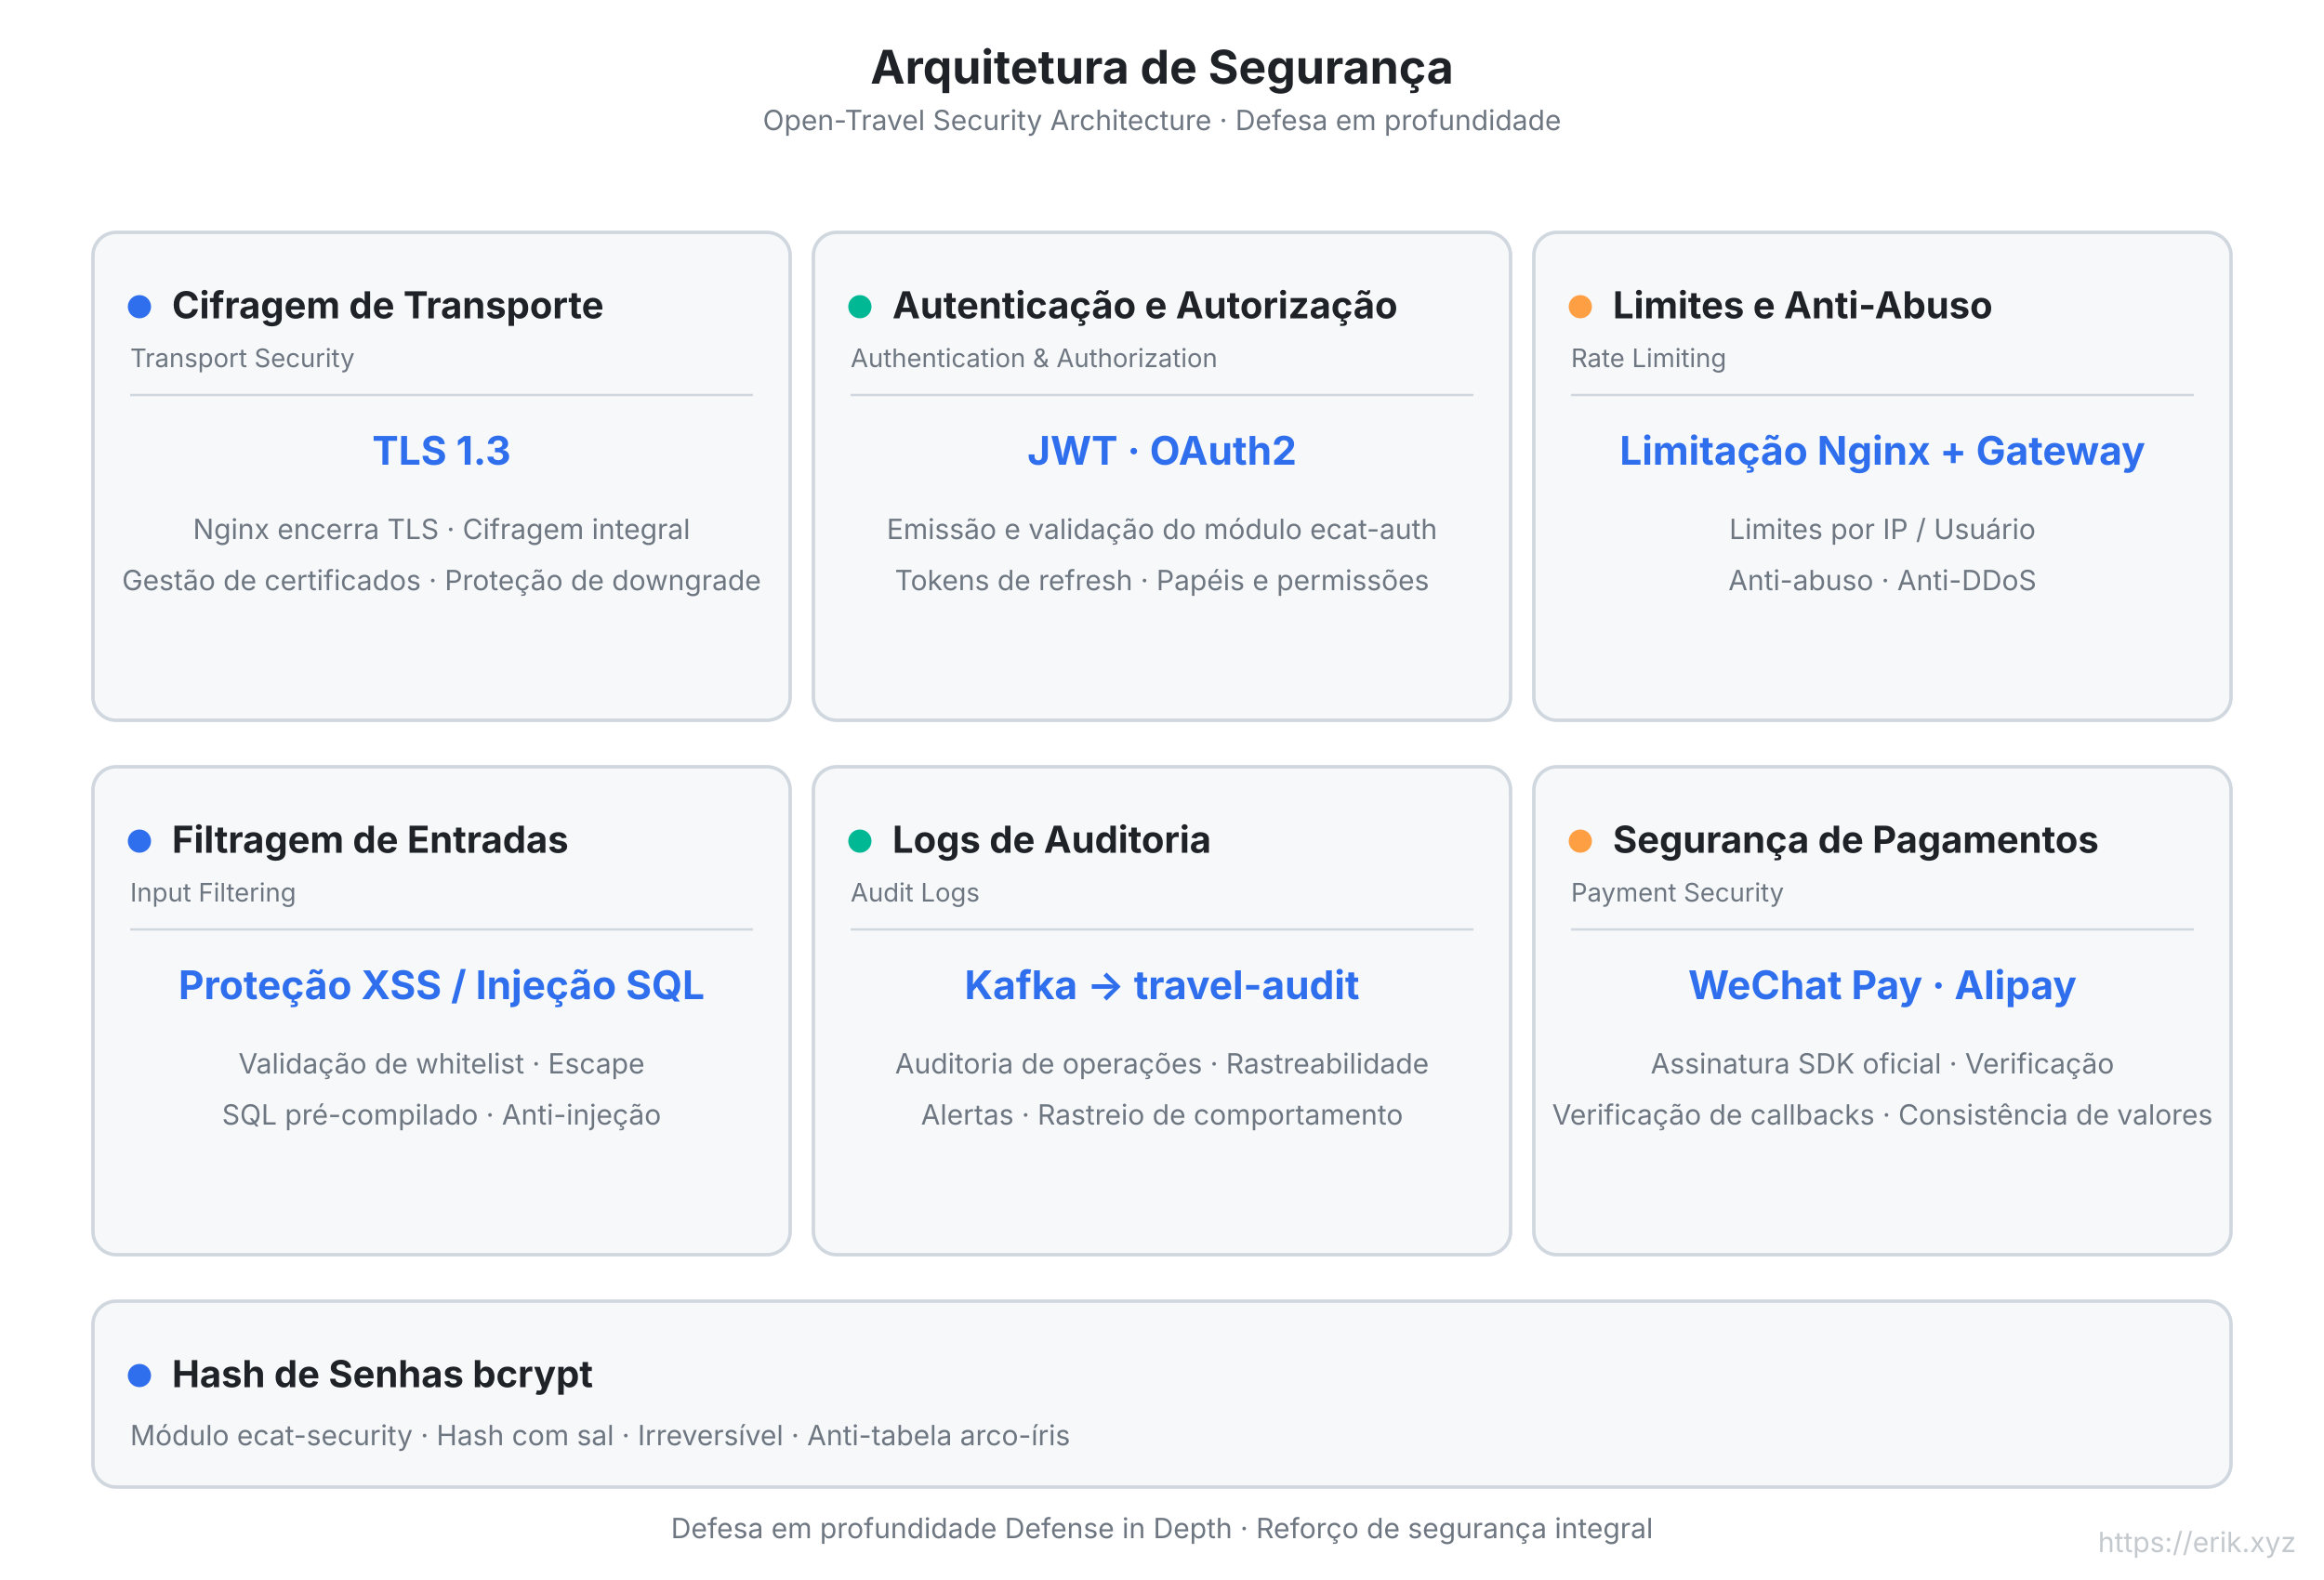
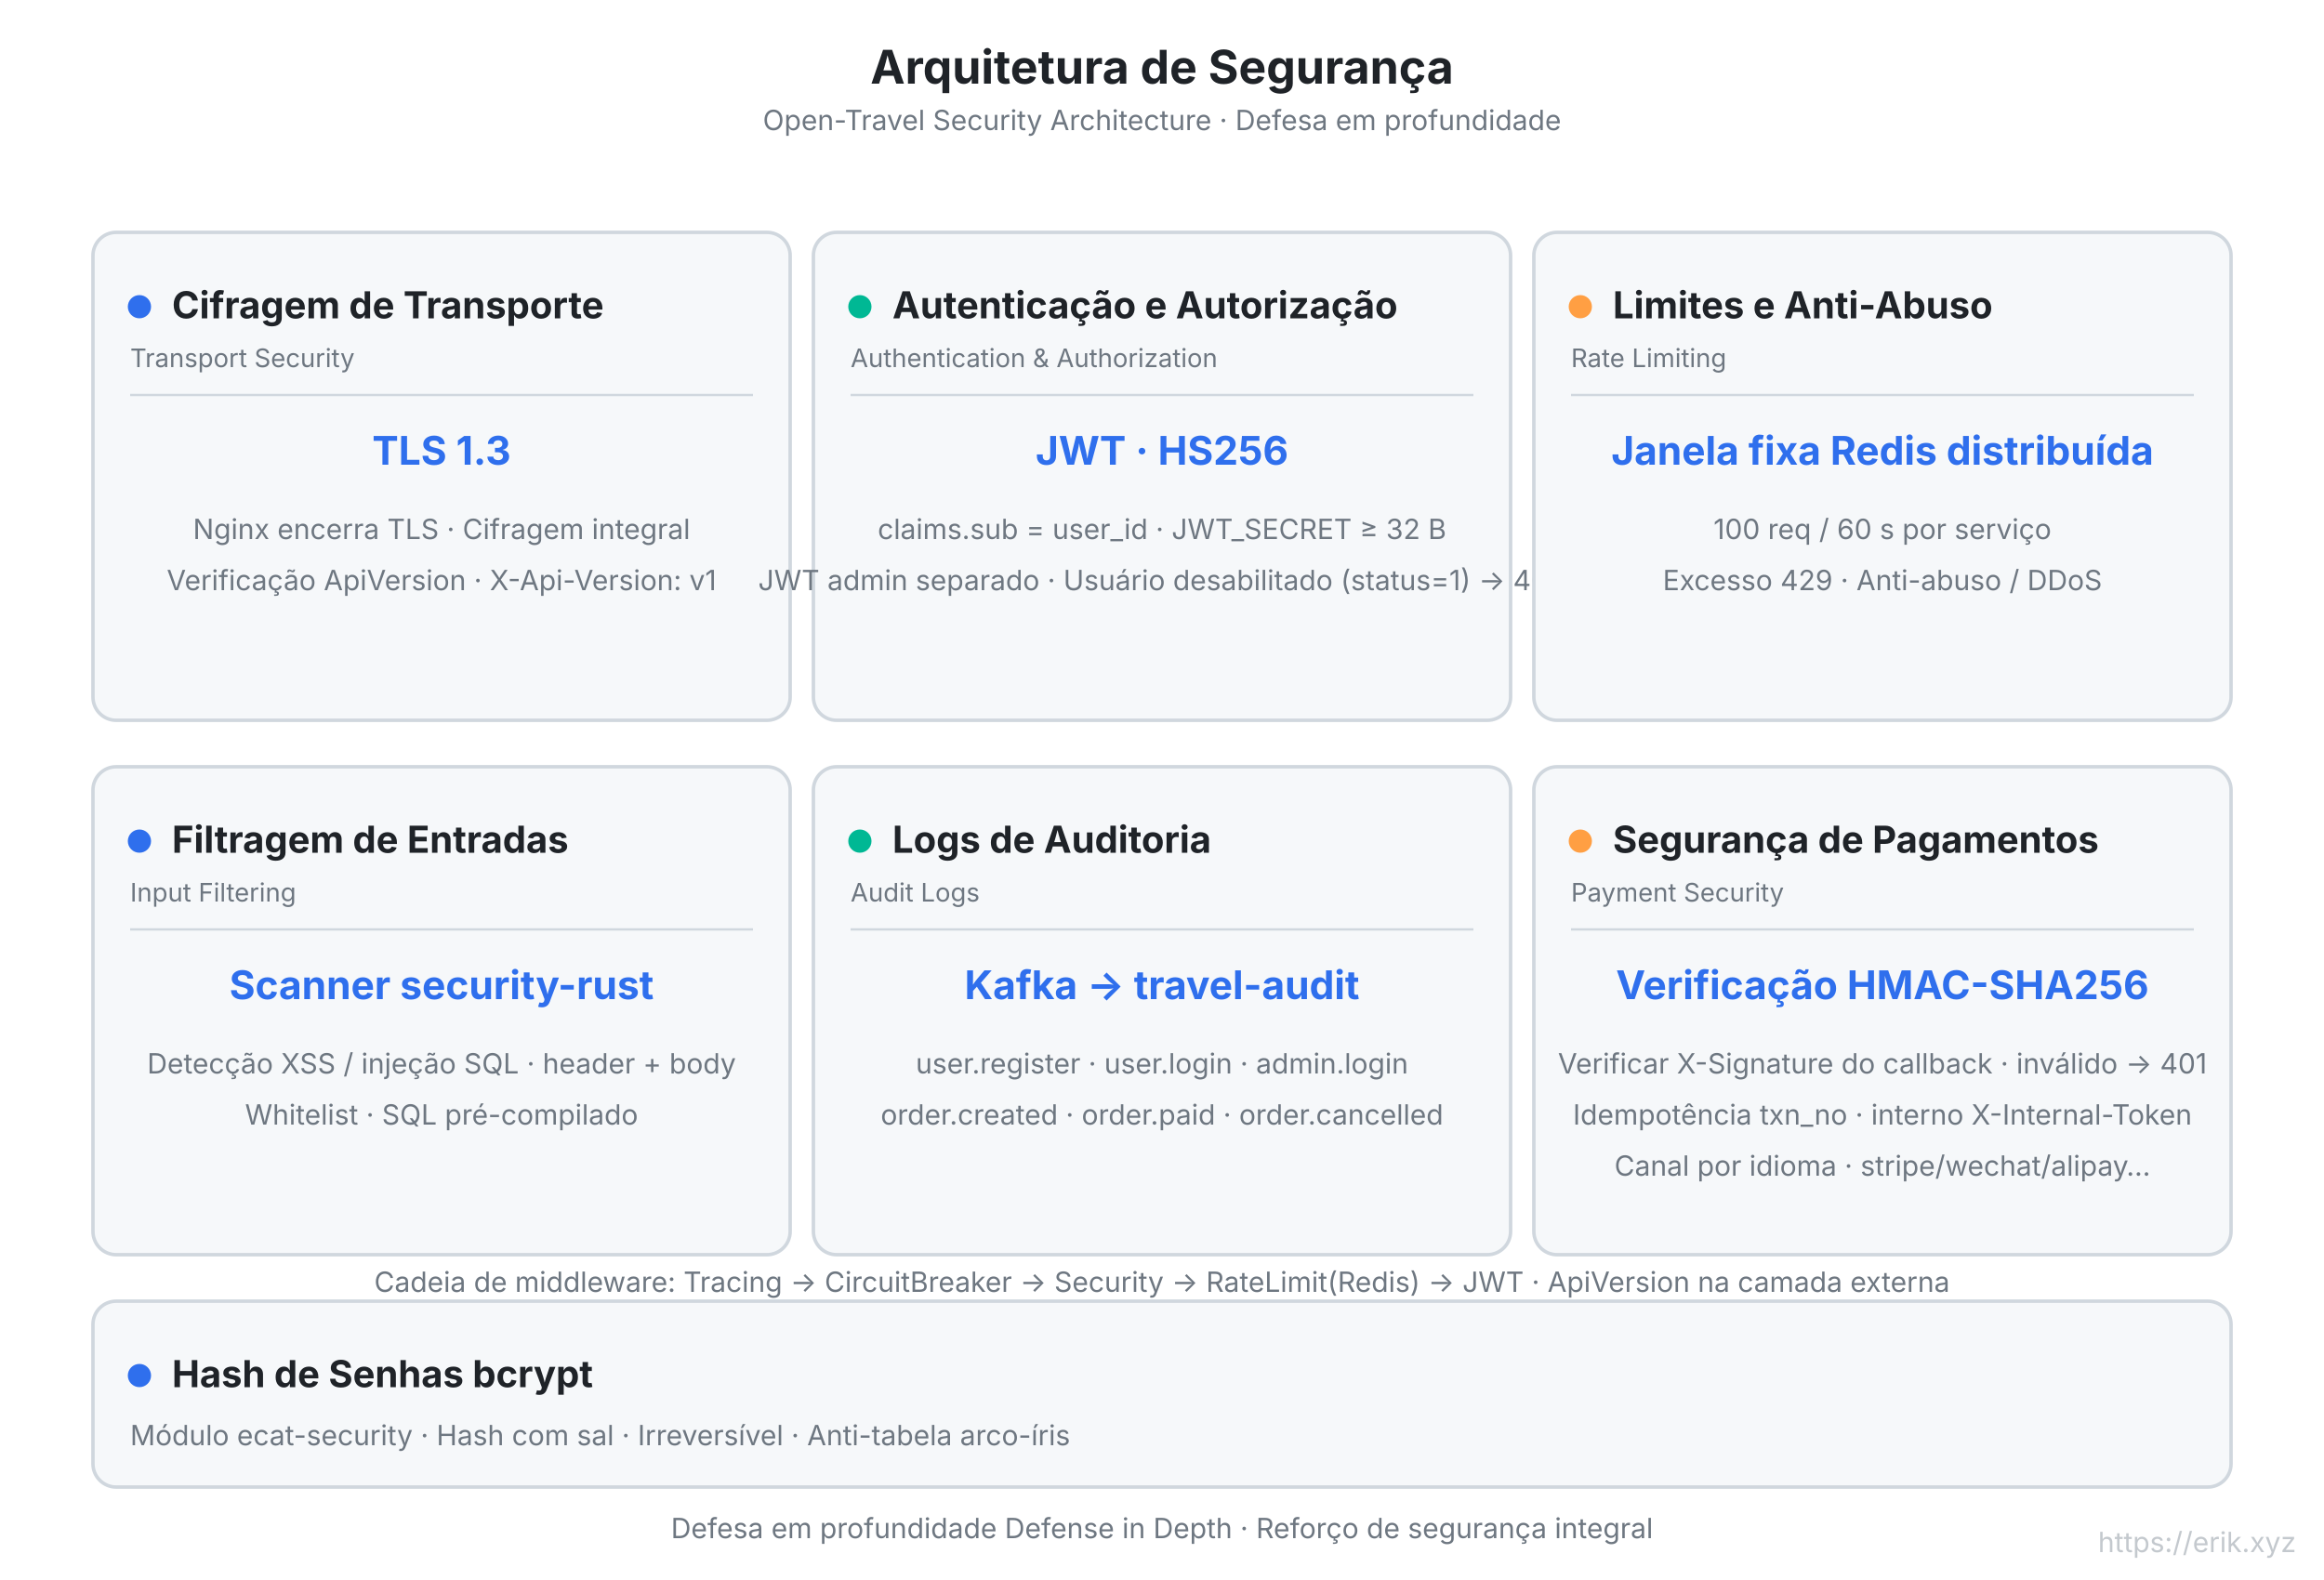
<svg xmlns="http://www.w3.org/2000/svg" width="1000" height="680" viewBox="0 0 1000 680">
  <defs>
    <style>
      text { font-family: system-ui, -apple-system, 'Segoe UI', sans-serif; }
      .t-title { font-size: 20px; font-weight: 700; fill: #1f2328; }
      .t-sub  { font-size: 12px; fill: #6e7781; }
      .t-h    { font-size: 16px; font-weight: 700; fill: #1f2328; }
      .t-eng  { font-size: 11px; fill: #6e7781; }
      .t-kw   { font-size: 17px; font-weight: 700; fill: #2f6fed; }
      .t-s    { font-size: 12px; fill: #6e7781; }
      .panel  { fill: #f6f8fa; stroke: #d0d7de; stroke-width: 1.5; rx: 10; }
      .line   { stroke: #d0d7de; stroke-width: 1; }
    </style>
  </defs>
  <rect width="1000" height="680" fill="#ffffff" />
  <text x="500" y="36" text-anchor="middle" class="t-title">Arquitetura de Segurança</text>
  <text x="500" y="56" text-anchor="middle" class="t-sub">Open-Travel Security Architecture · Defesa em profundidade</text>
  <rect x="40" y="100" width="300" height="210" class="panel" />
  <circle cx="60" cy="132" r="5" fill="#2f6fed" />
  <text x="74" y="137" class="t-h">Cifragem de Transporte</text>
  <text x="56" y="158" class="t-eng">Transport Security</text>
  <line x1="56" y1="170" x2="324" y2="170" class="line" />
  <text x="190" y="200" text-anchor="middle" class="t-kw">TLS 1.3</text>
  <text x="190" y="232" text-anchor="middle" class="t-s">Nginx encerra TLS · Cifragem integral</text>
-   <text x="190" y="254" text-anchor="middle" class="t-s">Gestão de certificados · Proteção de downgrade</text>
+   <text x="190" y="254" text-anchor="middle" class="t-s">Verificação ApiVersion · X-Api-Version: v1</text>
  <rect x="350" y="100" width="300" height="210" class="panel" />
  <circle cx="370" cy="132" r="5" fill="#00b894" />
  <text x="384" y="137" class="t-h">Autenticação e Autorização</text>
  <text x="366" y="158" class="t-eng">Authentication &amp; Authorization</text>
  <line x1="366" y1="170" x2="634" y2="170" class="line" />
-   <text x="500" y="200" text-anchor="middle" class="t-kw">JWT · OAuth2</text>
-   <text x="500" y="232" text-anchor="middle" class="t-s">Emissão e validação do módulo ecat-auth</text>
-   <text x="500" y="254" text-anchor="middle" class="t-s">Tokens de refresh · Papéis e permissões</text>
+   <text x="500" y="200" text-anchor="middle" class="t-kw">JWT · HS256</text>
+   <text x="500" y="232" text-anchor="middle" class="t-s">claims.sub = user_id · JWT_SECRET ≥ 32 B</text>
+   <text x="500" y="254" text-anchor="middle" class="t-s">JWT admin separado · Usuário desabilitado (status=1) → 403</text>
  <rect x="660" y="100" width="300" height="210" class="panel" />
  <circle cx="680" cy="132" r="5" fill="#ff9f43" />
  <text x="694" y="137" class="t-h">Limites e Anti-Abuso</text>
  <text x="676" y="158" class="t-eng">Rate Limiting</text>
  <line x1="676" y1="170" x2="944" y2="170" class="line" />
-   <text x="810" y="200" text-anchor="middle" class="t-kw">Limitação Nginx + Gateway</text>
-   <text x="810" y="232" text-anchor="middle" class="t-s">Limites por IP / Usuário</text>
-   <text x="810" y="254" text-anchor="middle" class="t-s">Anti-abuso · Anti-DDoS</text>
+   <text x="810" y="200" text-anchor="middle" class="t-kw">Janela fixa Redis distribuída</text>
+   <text x="810" y="232" text-anchor="middle" class="t-s">100 req / 60 s por serviço</text>
+   <text x="810" y="254" text-anchor="middle" class="t-s">Excesso 429 · Anti-abuso / DDoS</text>
  <rect x="40" y="330" width="300" height="210" class="panel" />
  <circle cx="60" cy="362" r="5" fill="#2f6fed" />
  <text x="74" y="367" class="t-h">Filtragem de Entradas</text>
  <text x="56" y="388" class="t-eng">Input Filtering</text>
  <line x1="56" y1="400" x2="324" y2="400" class="line" />
-   <text x="190" y="430" text-anchor="middle" class="t-kw">Proteção XSS / Injeção SQL</text>
-   <text x="190" y="462" text-anchor="middle" class="t-s">Validação de whitelist · Escape</text>
-   <text x="190" y="484" text-anchor="middle" class="t-s">SQL pré-compilado · Anti-injeção</text>
+   <text x="190" y="430" text-anchor="middle" class="t-kw">Scanner security-rust</text>
+   <text x="190" y="462" text-anchor="middle" class="t-s">Detecção XSS / injeção SQL · header + body</text>
+   <text x="190" y="484" text-anchor="middle" class="t-s">Whitelist · SQL pré-compilado</text>
  <rect x="350" y="330" width="300" height="210" class="panel" />
  <circle cx="370" cy="362" r="5" fill="#00b894" />
  <text x="384" y="367" class="t-h">Logs de Auditoria</text>
  <text x="366" y="388" class="t-eng">Audit Logs</text>
  <line x1="366" y1="400" x2="634" y2="400" class="line" />
  <text x="500" y="430" text-anchor="middle" class="t-kw">Kafka → travel-audit</text>
-   <text x="500" y="462" text-anchor="middle" class="t-s">Auditoria de operações · Rastreabilidade</text>
-   <text x="500" y="484" text-anchor="middle" class="t-s">Alertas · Rastreio de comportamento</text>
+   <text x="500" y="462" text-anchor="middle" class="t-s">user.register · user.login · admin.login</text>
+   <text x="500" y="484" text-anchor="middle" class="t-s">order.created · order.paid · order.cancelled</text>
  <rect x="660" y="330" width="300" height="210" class="panel" />
  <circle cx="680" cy="362" r="5" fill="#ff9f43" />
  <text x="694" y="367" class="t-h">Segurança de Pagamentos</text>
  <text x="676" y="388" class="t-eng">Payment Security</text>
  <line x1="676" y1="400" x2="944" y2="400" class="line" />
-   <text x="810" y="430" text-anchor="middle" class="t-kw">WeChat Pay · Alipay</text>
-   <text x="810" y="462" text-anchor="middle" class="t-s">Assinatura SDK oficial · Verificação</text>
-   <text x="810" y="484" text-anchor="middle" class="t-s">Verificação de callbacks · Consistência de valores</text>
+   <text x="810" y="430" text-anchor="middle" class="t-kw">Verificação HMAC-SHA256</text>
+   <text x="810" y="462" text-anchor="middle" class="t-s">Verificar X-Signature do callback · inválido → 401</text>
+   <text x="810" y="484" text-anchor="middle" class="t-s">Idempotência txn_no · interno X-Internal-Token</text>
+   <text x="810" y="506" text-anchor="middle" class="t-s">Canal por idioma · stripe/wechat/alipay…</text>
+   <text x="500" y="556" text-anchor="middle" class="t-s">Cadeia de middleware: Tracing → CircuitBreaker → Security → RateLimit(Redis) → JWT · ApiVersion na camada externa</text>
  <rect x="40" y="560" width="920" height="80" class="panel" />
  <circle cx="60" cy="592" r="5" fill="#2f6fed" />
  <text x="74" y="597" class="t-h">Hash de Senhas bcrypt</text>
  <text x="56" y="622" class="t-s">Módulo ecat-security · Hash com sal · Irreversível · Anti-tabela arco-íris</text>
  <text x="500" y="662" text-anchor="middle" class="t-sub">Defesa em profundidade Defense in Depth · Reforço de segurança integral</text>
  <text x="988" y="668" text-anchor="end" font-size="12" fill="#8b949e" fill-opacity="0.5" font-family="system-ui, -apple-system, 'Segoe UI', sans-serif">https://erik.xyz</text>
</svg>
